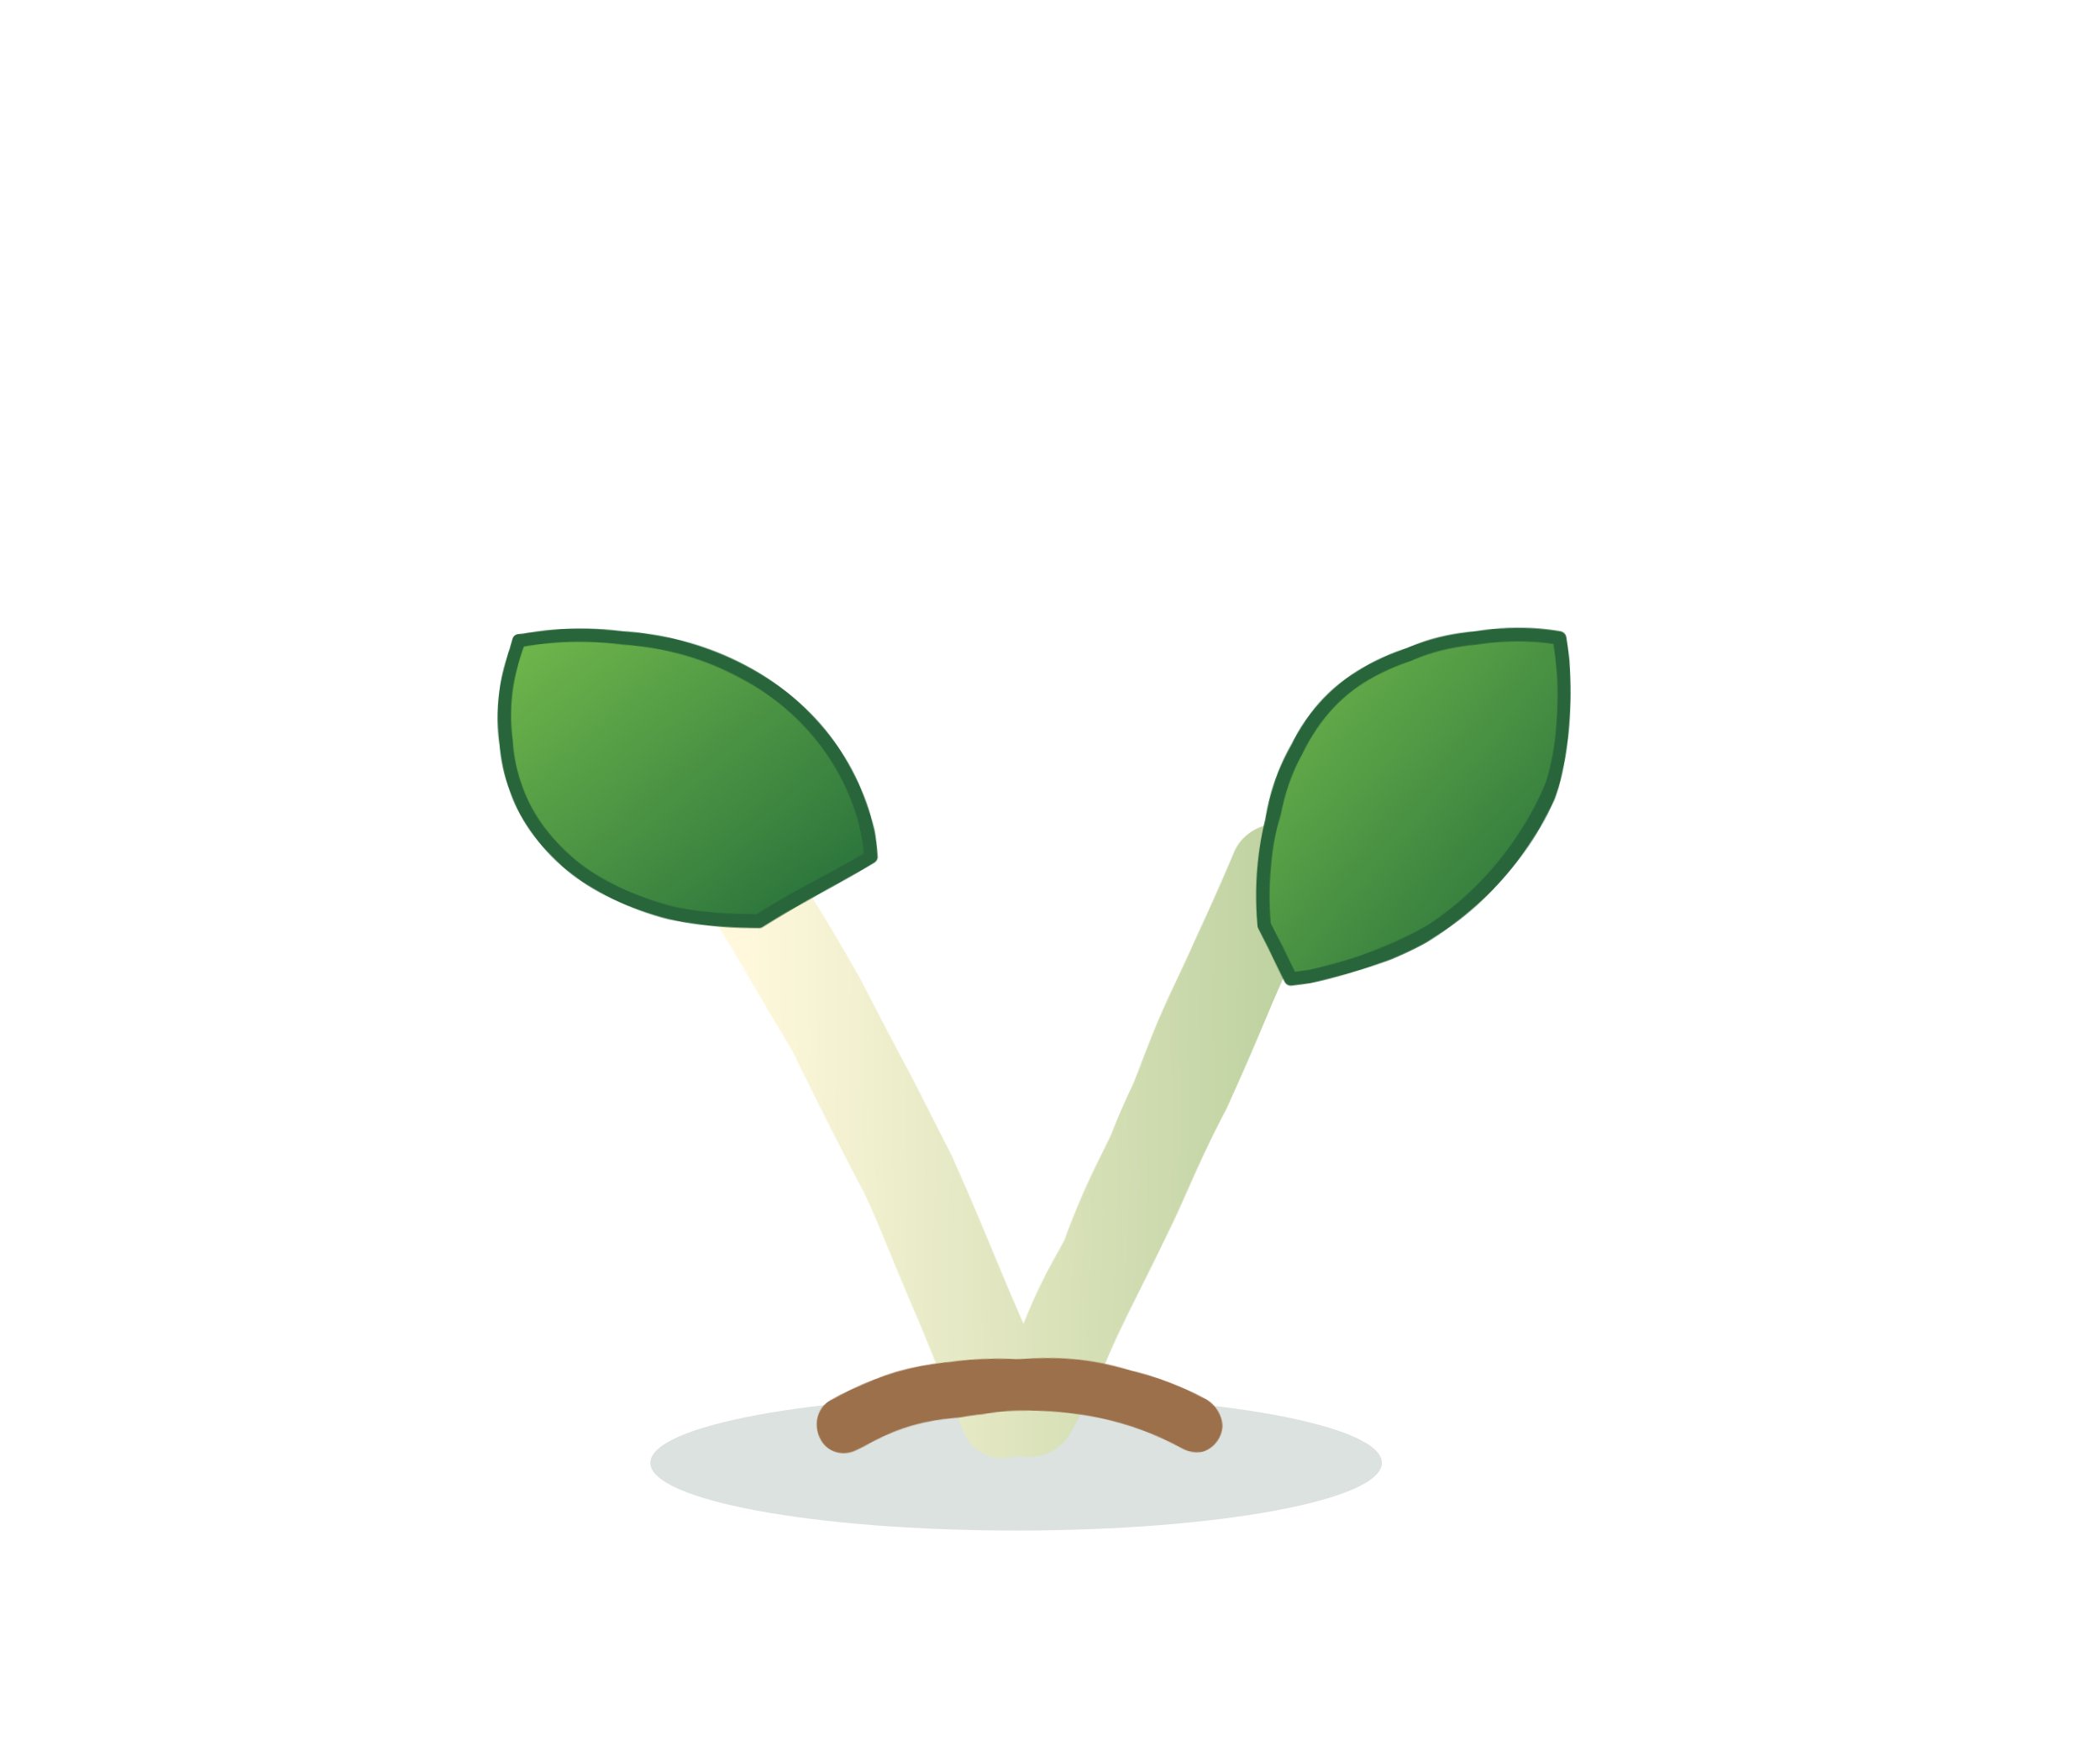
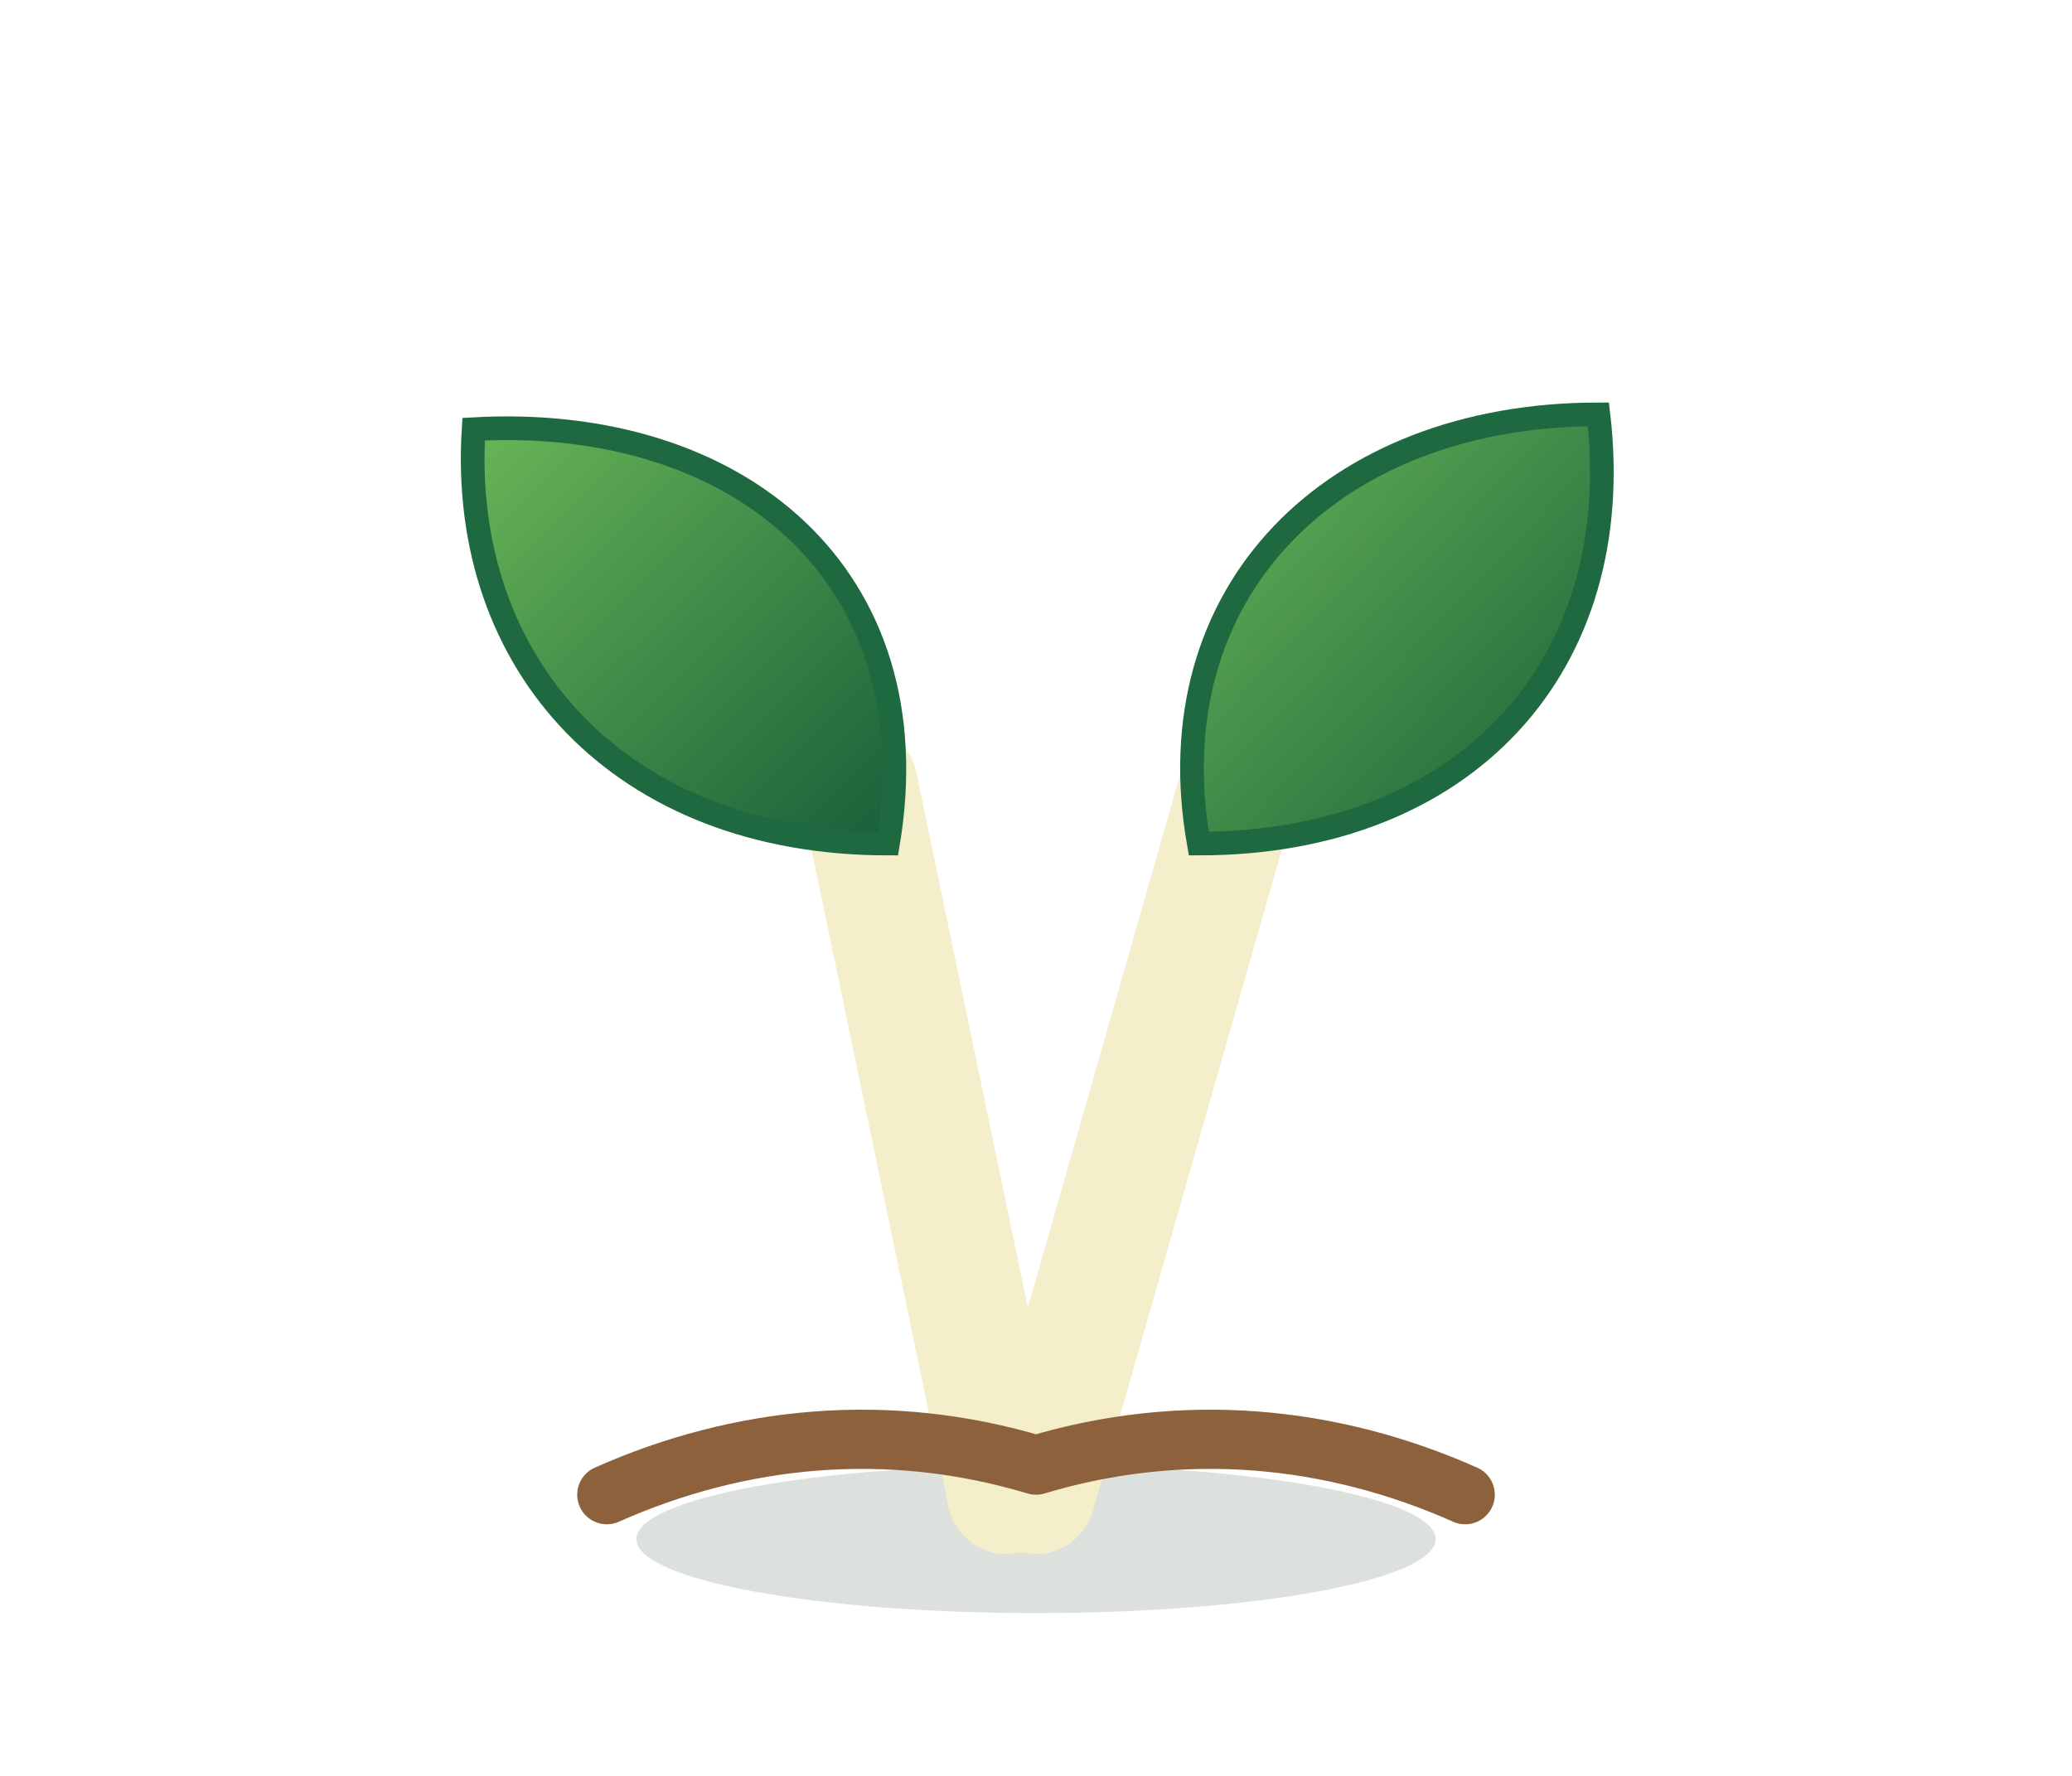
- <svg xmlns="http://www.w3.org/2000/svg" viewBox="-15 -20 155 130" role="img" aria-label="Pak choi seedling illustration">
+ <svg xmlns="http://www.w3.org/2000/svg" viewBox="0 0 140 120" role="img" aria-label="Pak choi seedling illustration">
  <defs>
-     <linearGradient id="leaf" x1="0" y1="0" x2="1" y2="1">
-       <stop stop-color="#72b94c" />
-       <stop offset="1" stop-color="#236c3a" />
+     <linearGradient id="l" x1="0" y1="0" x2="1" y2="1">
+       <stop stop-color="#69b657" />
+       <stop offset="1" stop-color="#175f3a" />
    </linearGradient>
-     <linearGradient id="petiole">
-       <stop stop-color="#fff8dc" />
-       <stop offset="1" stop-color="#bfd2a1" />
-     </linearGradient>
-     <filter id="paint">
-       <feTurbulence baseFrequency=".05" numOctaves="2" seed="8" result="n" />
-       <feDisplacementMap in="SourceGraphic" in2="n" scale=".7" />
-     </filter>
  </defs>
-   <ellipse cx="60" cy="88" rx="27" ry="5" fill="#173a2b" opacity=".15" />
-   <g filter="url(#paint)" stroke-linejoin="round">
-     <path d="M59 84C54 70 47 56 40 45M61 84c7-14 13-28 18-40" fill="none" stroke="url(#petiole)" stroke-width="7" stroke-linecap="round" />
-     <path d="M41 48C27 48 19 39 23 27c14-2 25 5 26 16Z" fill="url(#leaf)" stroke="#28653b" />
-     <path d="M78 48c-1-14 8-23 22-21 2 13-6 23-20 25Z" fill="url(#leaf)" stroke="#28653b" />
-     <path d="M47 85c8-4 18-4 26 0" fill="none" stroke="#9b704a" stroke-width="4" stroke-linecap="round" />
+   <ellipse cx="70" cy="104" rx="27" ry="5" fill="#263f2c" opacity=".16" />
+   <g fill="none" stroke="#f4eecb" stroke-width="8" stroke-linecap="round">
+     <path d="M68 101 58 53" />
+     <path d="m70 101 14-49" />
  </g>
+   <g fill="url(#l)" stroke="#1e6940" stroke-width="1.6">
+     <path d="M60 57C42 57 31 45 32 29c18-1 31 10 28 28Z" />
+     <path d="M81 57c-3-17 9-29 27-29 2 17-9 29-27 29Z" />
+   </g>
+   <path d="M70 99c-10-3-20-2-29 2m29-2c10-3 20-2 29 2" fill="none" stroke="#8e613d" stroke-width="4" stroke-linecap="round" />
</svg>
